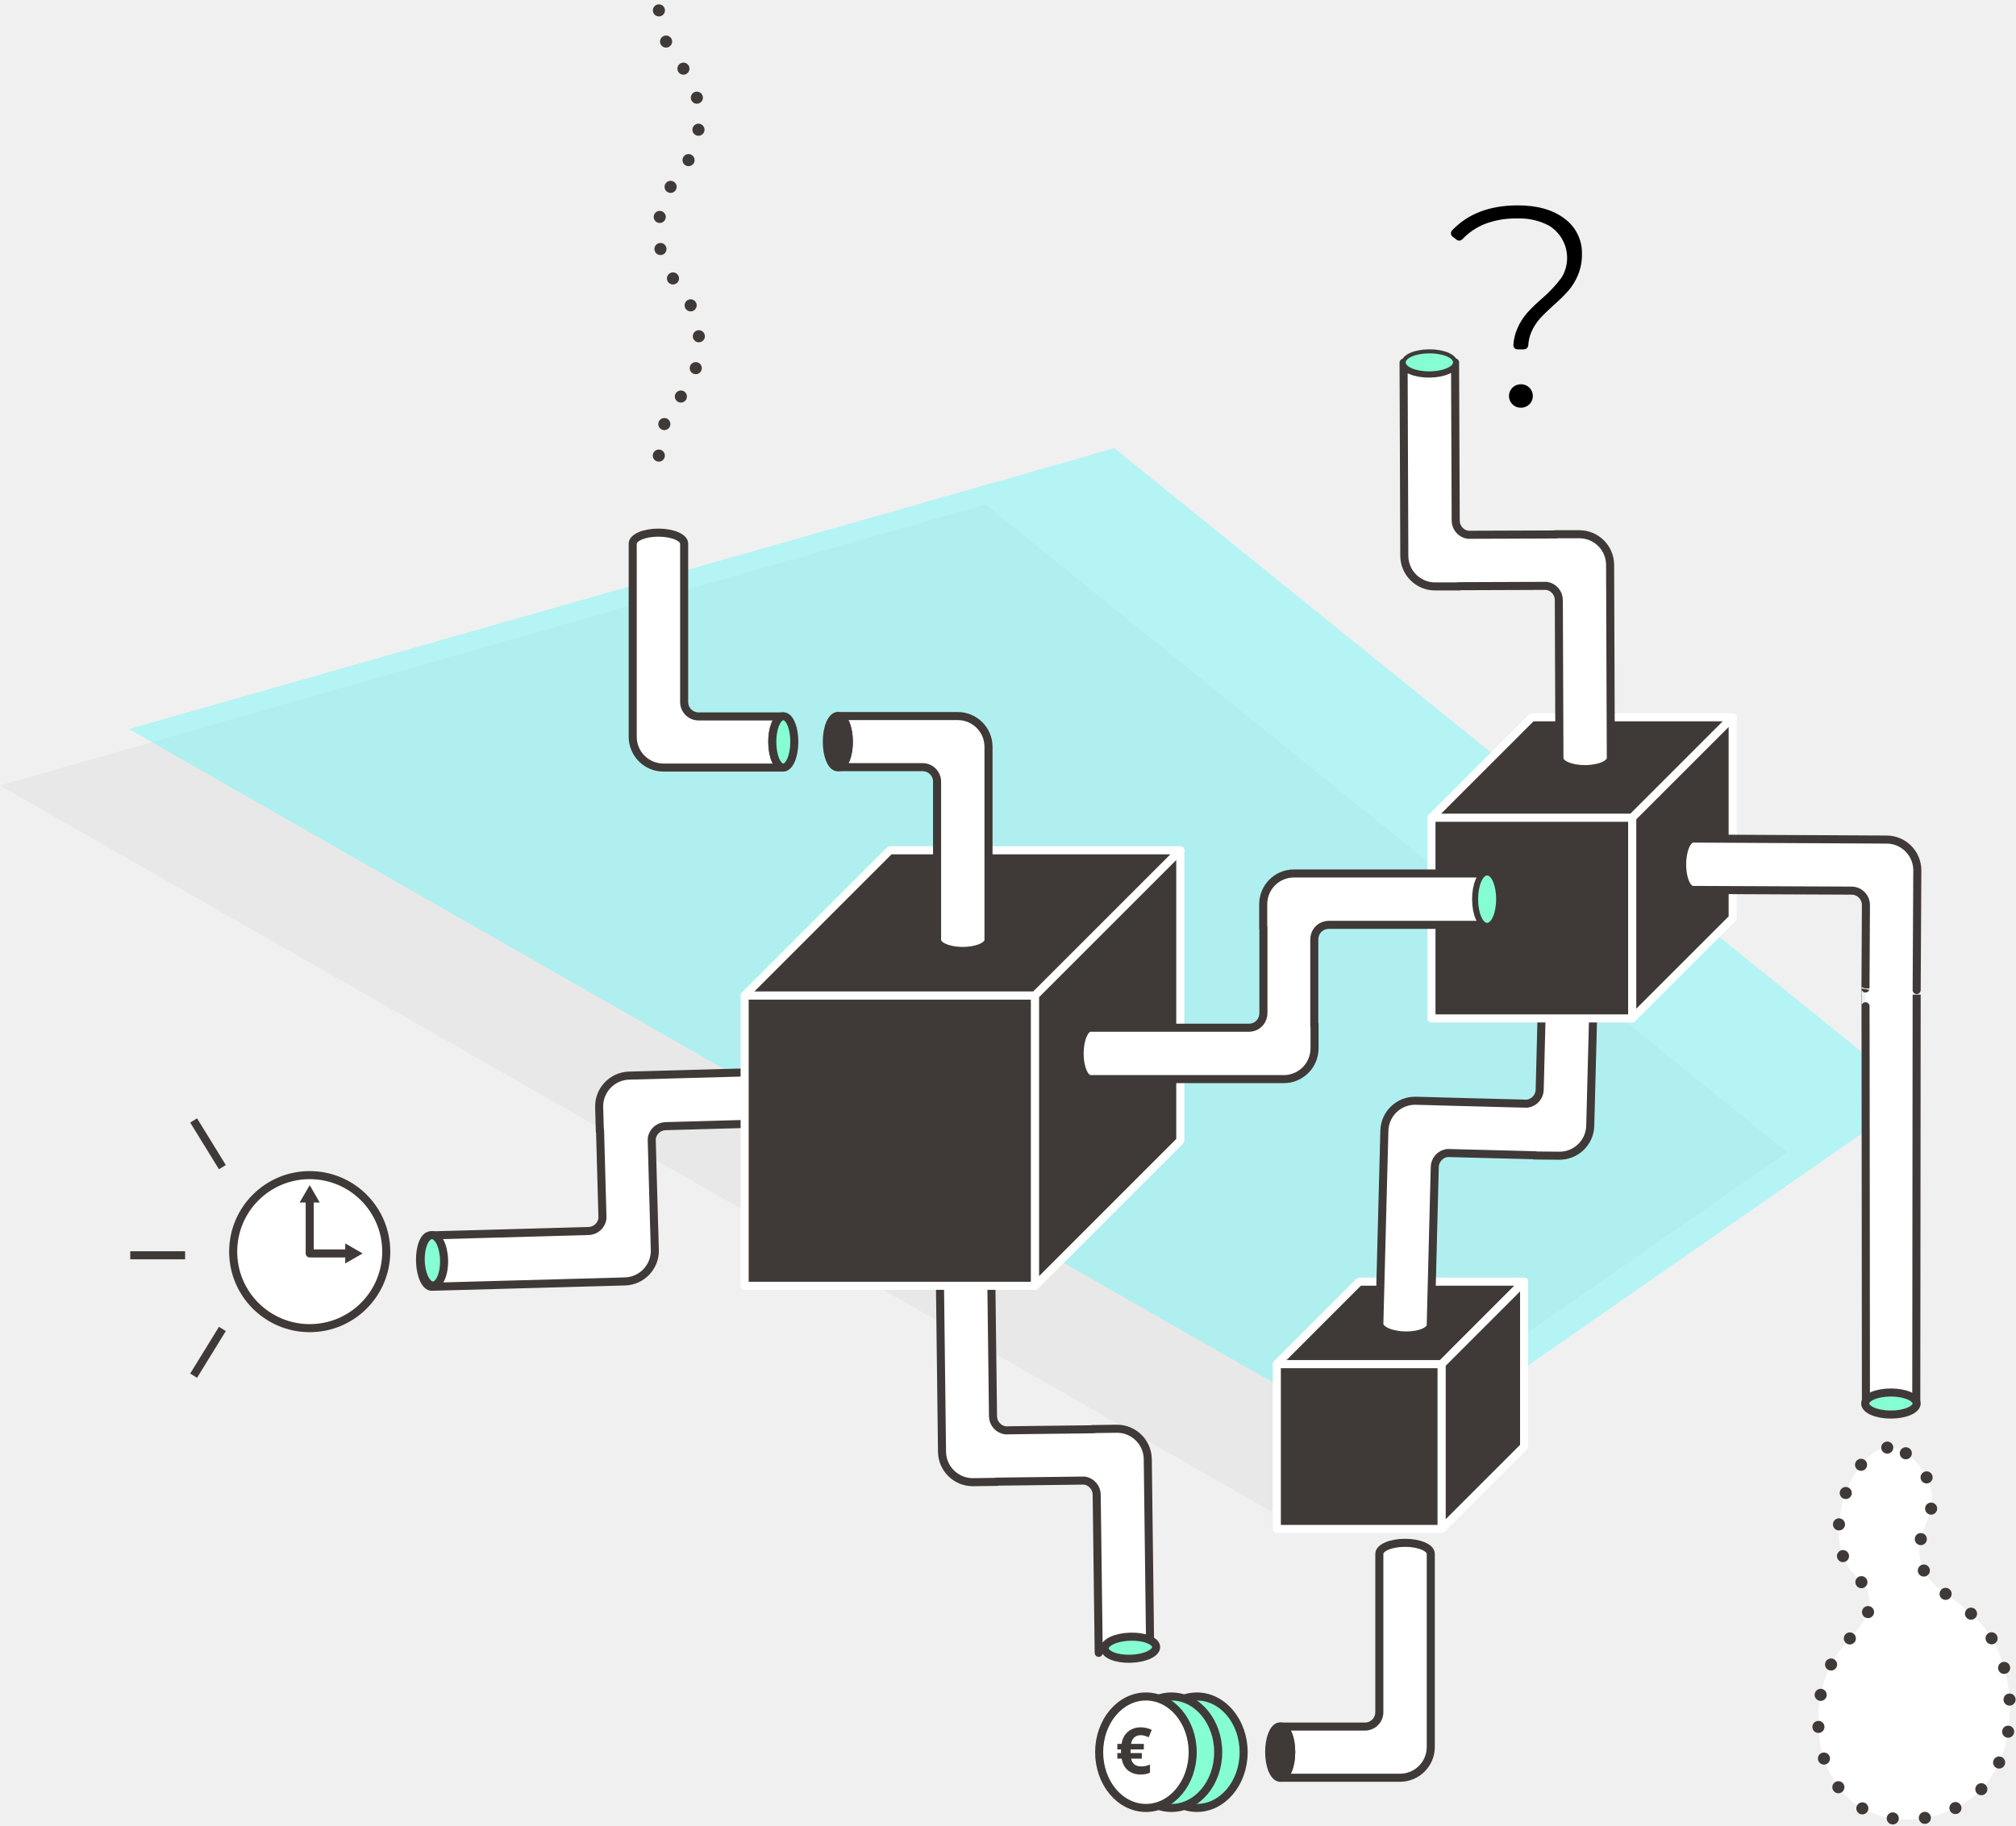
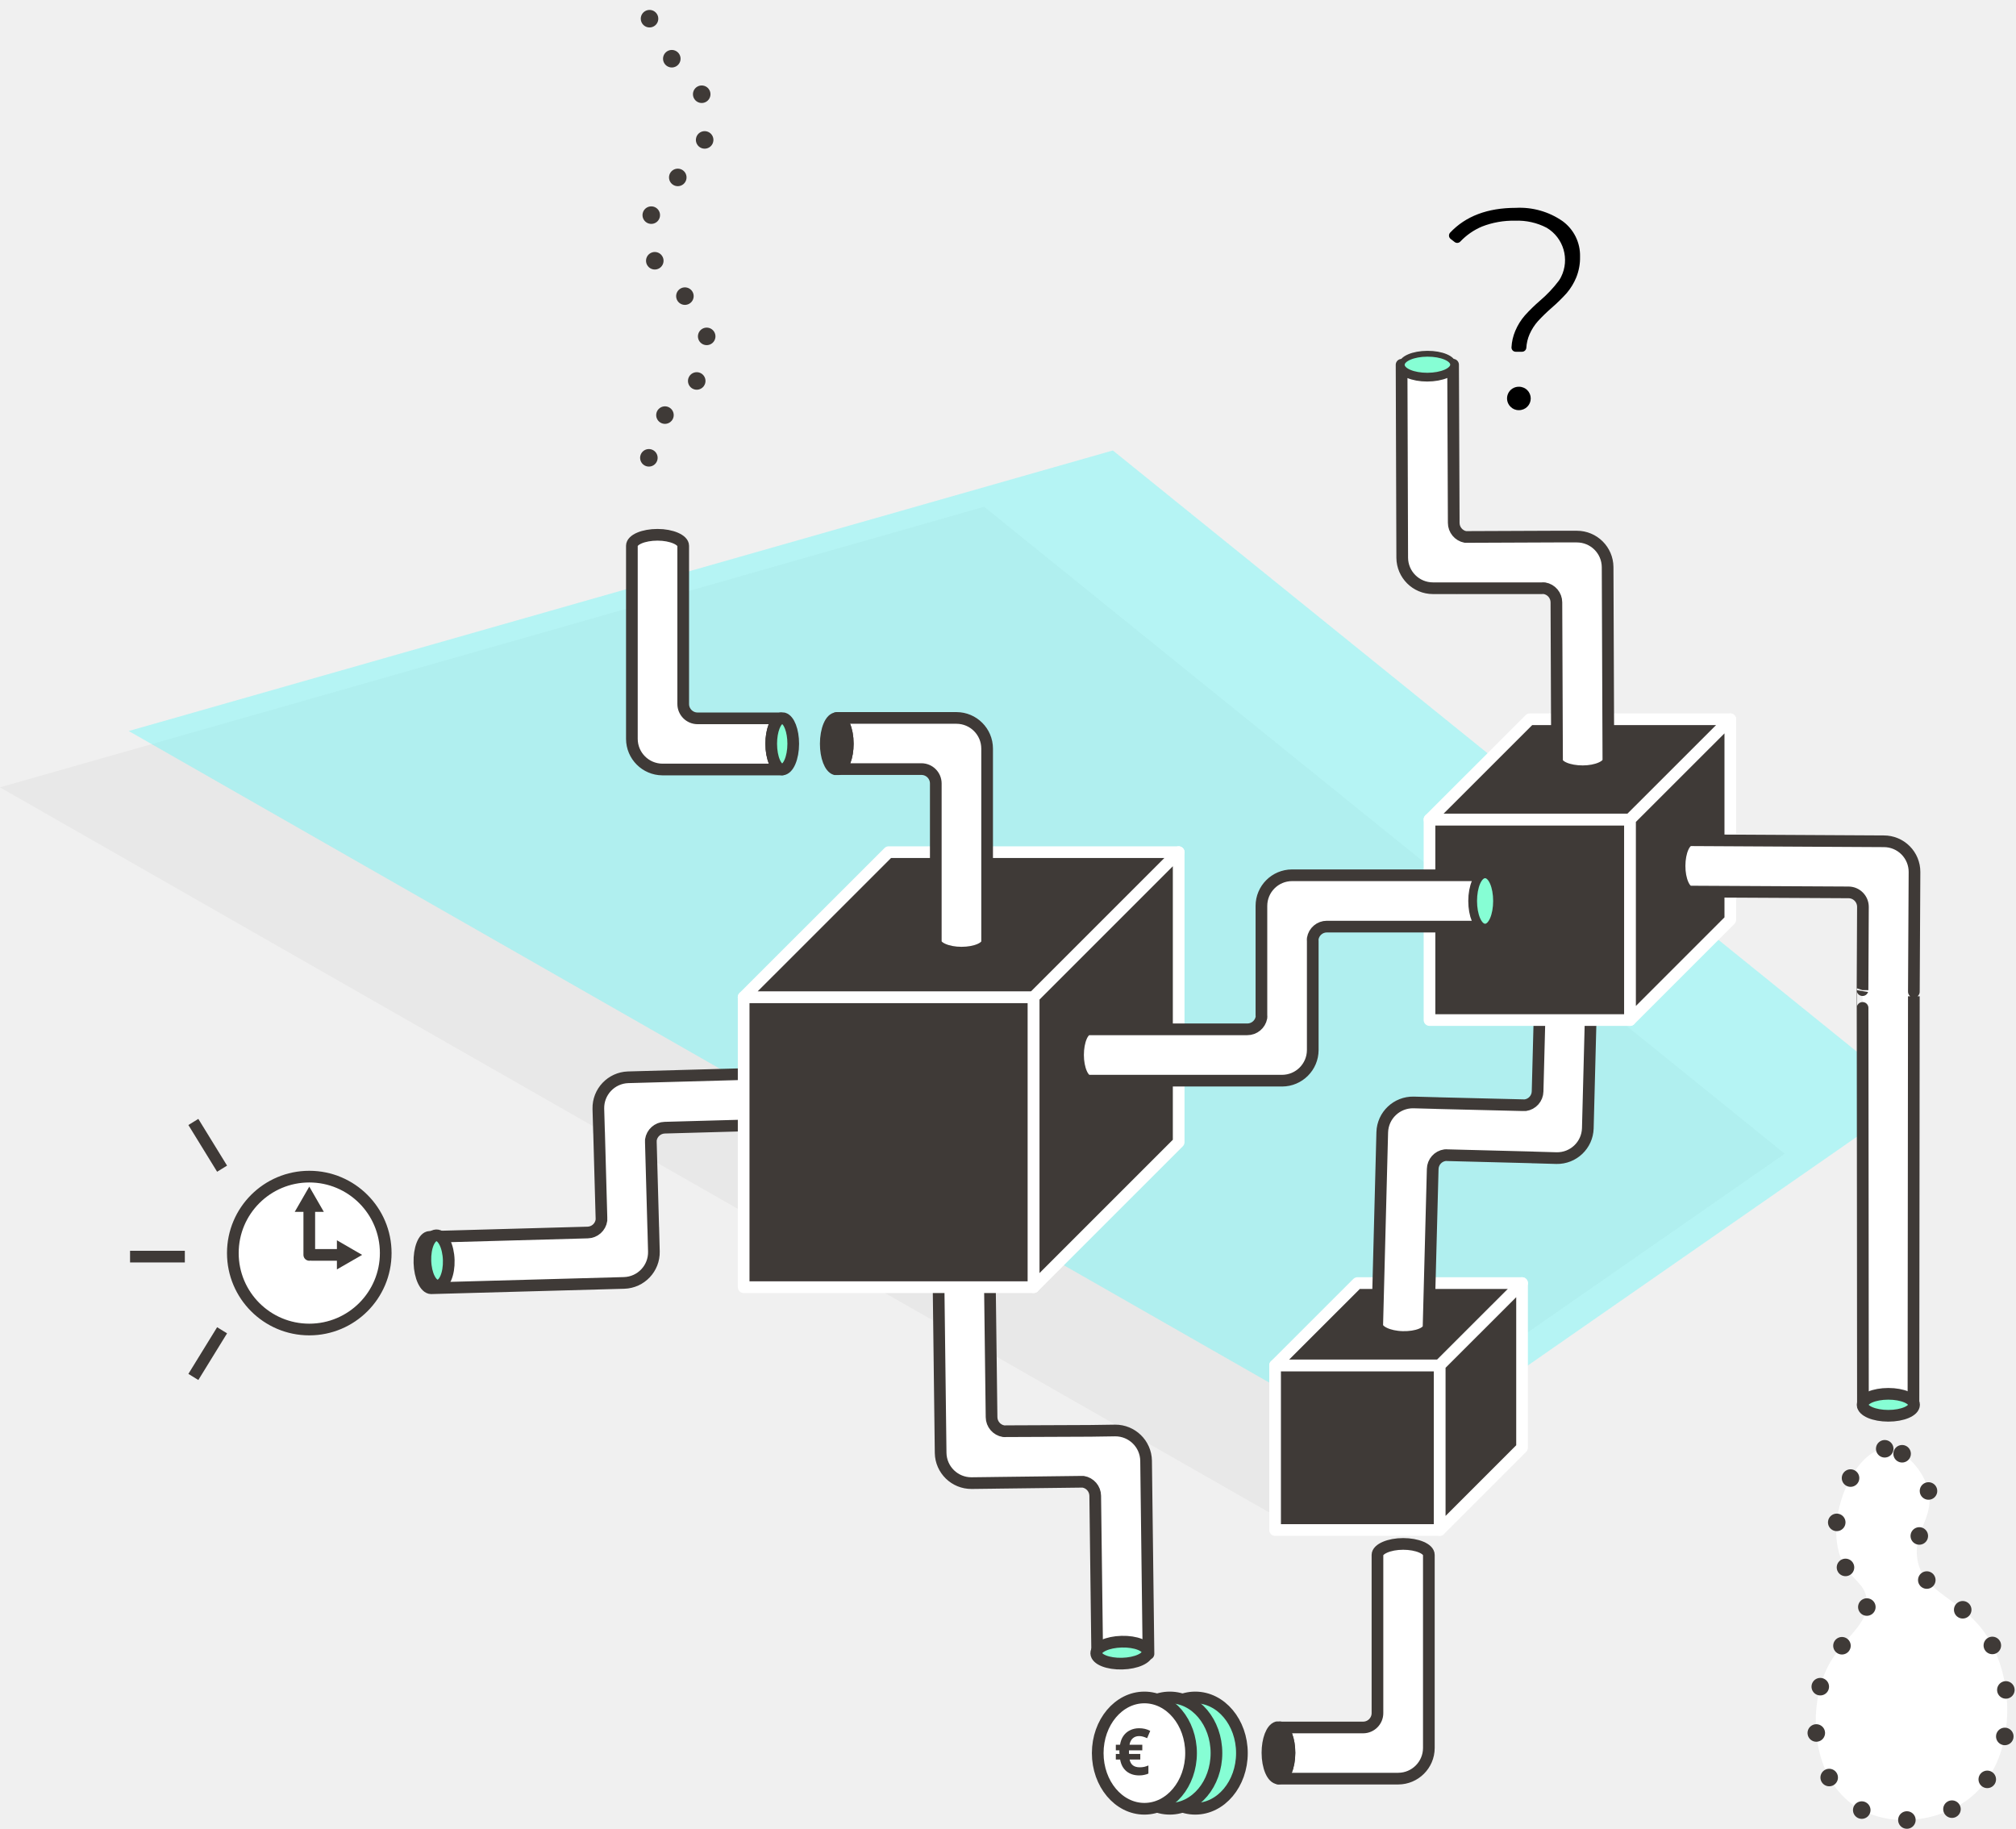
- <svg xmlns="http://www.w3.org/2000/svg" viewBox="0 0 500.5 453.27">
+ <svg xmlns="http://www.w3.org/2000/svg" viewBox="0 0 345.21 313.14">
  <defs>
-     <style>.cls-1,.cls-11,.cls-12,.cls-6,.cls-7,.cls-8{fill:#3f3a37;}.cls-1{opacity:0.05;}.cls-2{fill:#2dfefe;opacity:0.3;}.cls-15,.cls-3{fill:#fff;}.cls-10,.cls-13,.cls-14,.cls-15,.cls-3,.cls-4,.cls-5,.cls-8,.cls-9{stroke:#3f3a37;}.cls-10,.cls-13,.cls-15,.cls-3,.cls-6,.cls-8,.cls-9{stroke-linecap:round;}.cls-10,.cls-13,.cls-14,.cls-15,.cls-3,.cls-6,.cls-7,.cls-8,.cls-9{stroke-linejoin:round;}.cls-10,.cls-14,.cls-3,.cls-4,.cls-6,.cls-7,.cls-8,.cls-9{stroke-width:2px;}.cls-4,.cls-5,.cls-9{fill:#86fed4;}.cls-4,.cls-5{stroke-miterlimit:10;}.cls-6,.cls-7{stroke:#fff;}.cls-10,.cls-13,.cls-14{fill:none;}.cls-12{font-size:16.07px;font-family:Montserrat-SemiBold, Montserrat;font-weight:600;}.cls-13,.cls-15{stroke-width:3px;stroke-dasharray:0 8;}</style>
+     <style>.cls-1,.cls-11,.cls-12,.cls-6,.cls-7,.cls-8{fill:#3f3a37;}.cls-1{opacity:0.05;}.cls-2{fill:#2dfefe;opacity:0.3;}.cls-15,.cls-3{fill:#fff;}.cls-10,.cls-13,.cls-14,.cls-15,.cls-3,.cls-4,.cls-5,.cls-8,.cls-9{stroke:#3f3a37;}.cls-10,.cls-13,.cls-15,.cls-3,.cls-6,.cls-8,.cls-9{stroke-linecap:round;}.cls-10,.cls-13,.cls-14,.cls-15,.cls-3,.cls-6,.cls-7,.cls-8,.cls-9{stroke-linejoin:round;}.cls-10,.cls-14,.cls-3,.cls-4,.cls-6,.cls-7,.cls-8,.cls-9{stroke-width:2px;}.cls-4,.cls-5,.cls-9{fill:#86fed4;}.cls-4,.cls-5{stroke-miterlimit:10;}.cls-6,.cls-7{stroke:#fff;}.cls-10,.cls-13,.cls-14{fill:none;}.cls-12{font-size:11.07px;font-family:Montserrat-SemiBold, Montserrat;font-weight:600;}.cls-13,.cls-15{stroke-width:3px;stroke-dasharray:0 8;}</style>
  </defs>
  <g id="Layer_2" data-name="Layer 2">
    <g id="Layer_1-2" data-name="Layer 1">
-       <polygon class="cls-1" points="443.69 286.13 315.46 375.26 0 195.06 244.66 125.3 443.69 286.13" />
-       <polygon class="cls-2" points="475.69 272.13 347.46 361.26 32 181.06 276.66 111.3 475.69 272.13" />
-       <path class="cls-3" d="M272.77,410.46l-.5-39.3a3.58,3.58,0,0,0-3-3.48,3.94,3.94,0,0,0-.6,0l-21.39.26a1,1,0,0,0,.29.05l-6,.08a7.64,7.64,0,0,1-7.7-7.51l-.59-48c0-1.51,2.83-2.77,6.35-2.8s6.4,1.14,6.41,2.65v0l.49,39.3a3.58,3.58,0,0,0,3,3.48,3.08,3.08,0,0,0,.61,0l21.39-.26a1.1,1.1,0,0,0-.35-.05l6.07-.08a7.64,7.64,0,0,1,7.7,7.51l.6,48c0-1.52-2.9-2.71-6.42-2.66S272.79,409,272.77,410.46Z" />
-       <ellipse class="cls-4" cx="278.93" cy="410.14" rx="6.38" ry="2.74" transform="matrix(1, -0.03, 0.03, 1, -10.59, 7.41)" />
-       <path class="cls-3" d="M204.53,278.57l-39.28,1.09a3.56,3.56,0,0,0-3.44,3.06,4,4,0,0,0,0,.61l.59,21.38a1.54,1.54,0,0,0,0-.3l.17,6a7.63,7.63,0,0,1-7.39,7.81l-48,1.32c-1.5.05-2.81-2.78-2.9-6.3s1-6.42,2.56-6.45h0l39.28-1.09a3.58,3.58,0,0,0,3.44-3.06,4.08,4.08,0,0,0,0-.61l-.59-21.38a1.06,1.06,0,0,0-.05.35l-.17-6.07a7.65,7.65,0,0,1,7.39-7.82l48-1.32c-1.52.05-2.66,2.94-2.57,6.46S203,278.57,204.53,278.57Z" />
-       <ellipse class="cls-5" cx="204.39" cy="272.19" rx="2.74" ry="6.38" transform="translate(-7.43 5.74) rotate(-1.58)" />
-       <rect class="cls-6" x="184.87" y="247.21" width="72.1" height="72.1" />
-       <polygon class="cls-6" points="293.02 211.16 256.97 247.21 184.87 247.21 220.92 211.16 293.02 211.16" />
-       <polygon class="cls-7" points="293.02 211.16 293.02 283.25 256.97 319.31 256.97 247.21 293.02 211.16" />
-       <path class="cls-3" d="M208.37,190.51h20.7a3.59,3.59,0,0,1,3.57,3.57v39.34c0,1.5,2.86,2.73,6.38,2.73s6.39-1.23,6.39-2.73v-48a7.64,7.64,0,0,0-7.61-7.6H208c1.51,0,2.73,2.86,2.73,6.38C210.76,187.43,209.72,190.13,208.37,190.51Z" />
-       <path class="cls-8" d="M208,190.56a1.06,1.06,0,0,0,.35-.05c1.35-.38,2.39-3.08,2.39-6.33,0-3.52-1.22-6.38-2.74-6.38s-2.73,2.86-2.73,6.38c0,3.25,1,5.95,2.39,6.33A1,1,0,0,0,208,190.56Z" />
-       <path class="cls-3" d="M194.12,177.91h-20.7a3.58,3.58,0,0,1-3.57-3.58V135c0-1.51-2.87-2.73-6.39-2.73s-6.38,1.22-6.38,2.73v48a7.64,7.64,0,0,0,7.61,7.61h29.77c-1.51,0-2.73-2.87-2.73-6.39C191.73,181,192.76,178.29,194.12,177.91Z" />
-       <path class="cls-9" d="M194.46,177.85a1,1,0,0,0-.34.06c-1.35.38-2.39,3.08-2.39,6.32,0,3.52,1.22,6.38,2.73,6.38s2.74-2.86,2.74-6.38c0-3.24-1-5.94-2.39-6.32A1.07,1.07,0,0,0,194.46,177.85Z" />
-       <path class="cls-3" d="M318.17,428.76h20.7a3.57,3.57,0,0,0,3.57-3.57V385.86c0-1.51,2.87-2.73,6.39-2.73s6.38,1.22,6.38,2.73v48a7.64,7.64,0,0,1-7.61,7.61H317.83c1.51,0,2.73-2.87,2.73-6.39C320.56,431.84,319.53,429.15,318.17,428.76Z" />
-       <path class="cls-8" d="M317.83,428.71a1.27,1.27,0,0,1,.34.05c1.35.39,2.39,3.08,2.39,6.33,0,3.52-1.22,6.38-2.73,6.38s-2.74-2.86-2.74-6.38c0-3.25,1-5.94,2.39-6.33A1.41,1.41,0,0,1,317.83,428.71Z" />
-       <ellipse class="cls-4" cx="107.37" cy="312.97" rx="2.9" ry="6.25" transform="translate(-8.12 2.9) rotate(-1.49)" />
-       <rect class="cls-6" x="316.99" y="338.75" width="40.93" height="40.93" />
-       <polygon class="cls-6" points="378.38 318.28 357.92 338.75 316.99 338.75 337.45 318.28 378.38 318.28" />
-       <polygon class="cls-7" points="378.38 318.28 378.38 359.21 357.92 379.67 357.92 338.75 378.38 318.28" />
-       <path class="cls-3" d="M383.25,231.35l-1,39.28a3.58,3.58,0,0,1-3.06,3.44,4,4,0,0,1-.61,0l-21.38-.56a1,1,0,0,1,.29,0l-6-.16a7.63,7.63,0,0,0-7.8,7.4l-1.25,48c0,1.5,2.79,2.8,6.31,2.89s6.41-1.06,6.45-2.57v0l1-39.28a3.58,3.58,0,0,1,3.05-3.45,4,4,0,0,1,.61,0l21.38.55a1.06,1.06,0,0,1-.35.05L387,287a7.63,7.63,0,0,0,7.8-7.4l1.25-48c0,1.52-2.93,2.66-6.45,2.57S383.26,232.84,383.25,231.35Z" />
-       <ellipse class="cls-5" cx="389.63" cy="231.48" rx="2.74" ry="6.38" transform="translate(148.08 614.95) rotate(-88.51)" />
-       <rect class="cls-6" x="355.38" y="203.05" width="49.85" height="49.85" />
-       <polygon class="cls-6" points="430.16 178.12 405.23 203.05 355.38 203.05 380.31 178.12 430.16 178.12" />
-       <polygon class="cls-7" points="430.16 178.12 430.16 227.98 405.23 252.9 405.23 203.05 430.16 178.12" />
-       <path class="cls-3" d="M369.16,229.67H329.87a3.55,3.55,0,0,0-3.52,3,3.94,3.94,0,0,0-.06.61v21.39a1.59,1.59,0,0,0,.06-.3v6a7.64,7.64,0,0,1-7.6,7.61h-48c-1.51,0-2.73-2.86-2.72-6.38s1.22-6.38,2.73-6.38h39.33a3.58,3.58,0,0,0,3.52-3,3.94,3.94,0,0,0,.05-.6V230.24a1,1,0,0,0-.05.34v-6.07a7.63,7.63,0,0,1,7.6-7.6h48c-1.52,0-2.74,2.86-2.74,6.38S367.67,229.63,369.16,229.67Z" />
-       <ellipse class="cls-5" cx="369.2" cy="223.29" rx="2.74" ry="6.38" />
-       <path class="cls-3" d="M361.24,90l.16,39.29a3.57,3.57,0,0,0,3,3.51,3.83,3.83,0,0,0,.6,0l21.39-.08a.93.93,0,0,0-.29-.05l6,0a7.63,7.63,0,0,1,7.63,7.58l.18,48c0,1.51-2.85,2.74-6.37,2.75s-6.39-1.2-6.39-2.71v0L387,149a3.58,3.58,0,0,0-3-3.51,4,4,0,0,0-.61,0l-21.39.08a1.51,1.51,0,0,0,.35.06l-6.07,0a7.64,7.64,0,0,1-7.64-7.57l-.18-48c0,1.51,2.87,2.73,6.39,2.71S361.21,91.49,361.24,90Z" />
-       <ellipse class="cls-5" cx="354.86" cy="89.98" rx="6.38" ry="2.74" transform="translate(-0.34 1.37) rotate(-0.22)" />
-       <path class="cls-3" d="M476,216.1l-.16,29.76c0-.16-.1,102.9-.1,102.9h-12.5s-.08-103.38-.11-103.29l.11-20.71a3.57,3.57,0,0,0-3.55-3.59L420.31,221c-1.51,0-2.72-2.88-2.7-6.4s1.25-6.37,2.76-6.36l48,.25A7.64,7.64,0,0,1,476,216.1Z" />
-       <ellipse class="cls-4" cx="469.44" cy="348.54" rx="6.38" ry="2.74" />
-       <circle class="cls-3" cx="76.89" cy="310.82" r="19" />
-       <line class="cls-10" x1="76.89" y1="311.27" x2="76.89" y2="297.89" />
-       <polygon class="cls-11" points="79.38 298.62 76.89 294.31 74.39 298.62 79.38 298.62" />
-       <line class="cls-10" x1="77.53" y1="311.27" x2="86.44" y2="311.27" />
-       <polygon class="cls-11" points="85.71 313.76 90.03 311.27 85.71 308.78 85.71 313.76" />
-       <ellipse class="cls-9" cx="297.14" cy="435.13" rx="11.61" ry="13.84" />
-       <ellipse class="cls-9" cx="290.82" cy="435.13" rx="11.61" ry="13.84" />
-       <ellipse class="cls-3" cx="284.49" cy="435.13" rx="11.61" ry="13.84" />
-       <text class="cls-12" transform="translate(276.88 440.51)">€</text>
-       <path class="cls-13" d="M163.56,113.14c0-14,10-14,10-27.92s-10-13.94-10-27.9,10-14,10-27.92-10-13.94-10-27.9" />
-       <path d="M376.72,81.54a14.57,14.57,0,0,1,2.37-3.79,41.34,41.34,0,0,1,3.73-3.62,31.61,31.61,0,0,0,4.71-5,7.16,7.16,0,0,0,.56-.93A9.38,9.38,0,0,0,384.51,56a15.66,15.66,0,0,0-7.86-1.75,21.24,21.24,0,0,0-8.23,1.45,15.89,15.89,0,0,0-5.37,3.71,1.05,1.05,0,0,1-1.42.12l-1-.76a1.05,1.05,0,0,1-.14-1.54Q366.36,51,376.86,51q7.23,0,11.56,3.29a10.54,10.54,0,0,1,4.32,8.83,13.09,13.09,0,0,1-1,5.21,14.31,14.31,0,0,1-2.34,3.83,39.56,39.56,0,0,1-3.72,3.65c-1.46,1.32-2.6,2.44-3.4,3.33a12.59,12.59,0,0,0-2.06,3.23,9.93,9.93,0,0,0-.81,3.39,1.08,1.08,0,0,1-1.09,1h-1.55a1,1,0,0,1-1.05-1.09A11.93,11.93,0,0,1,376.72,81.54Z" />
-       <path d="M375.51,100.43a2.91,2.91,0,0,1,2.06-5,2.89,2.89,0,0,1,2.13.85,2.91,2.91,0,0,1,0,4.11,2.89,2.89,0,0,1-2.13.85A2.79,2.79,0,0,1,375.51,100.43Z" />
-       <line class="cls-14" x1="48.07" y1="278.24" x2="55.21" y2="289.84" />
-       <line class="cls-14" x1="32.33" y1="311.72" x2="45.96" y2="311.72" />
-       <line class="cls-14" x1="48.07" y1="341.62" x2="55.21" y2="330.02" />
-       <path class="cls-15" d="M468.54,359.48c-7.57.55-15.18,17.31-10.71,27.67,2.13,5,5.69,5.38,6.25,9.82.8,6.39-6.06,9.31-9.82,17-4.84,9.86-4,26.48,6.25,33.93,8.54,6.19,21.65,4.62,29.46-1.79,11.31-9.28,11-28.36,4.46-39.28-6.27-10.43-16.91-11.15-17.85-20.53-.69-6.86,4.65-10.09,2.68-17C477.8,364.2,472.92,359.16,468.54,359.48Z" />
+       <polygon class="cls-1" points="305.61 197.55 217.28 258.94 0 134.82 168.52 86.77 305.61 197.55" />
+       <polygon class="cls-2" points="327.65 187.91 239.33 249.3 22.04 125.17 190.56 77.13 327.65 187.91" />
+       <path class="cls-3" d="M187.88,283.18l-.34-27.06a2.46,2.46,0,0,0-2.07-2.4,2.86,2.86,0,0,0-.42,0l-14.73.18a.65.65,0,0,0,.2,0l-4.15.05a5.26,5.26,0,0,1-5.3-5.17l-.41-33.07c0-1,2-1.91,4.37-1.93s4.41.79,4.42,1.82v0l.34,27.06a2.46,2.46,0,0,0,2.07,2.4,1.93,1.93,0,0,0,.42,0L187,245a.66.66,0,0,0-.24,0l4.19-.06a5.27,5.27,0,0,1,5.3,5.17l.41,33.07c0-1-2-1.86-4.42-1.83S187.89,282.16,187.88,283.18Z" />
+       <ellipse class="cls-4" cx="192.13" cy="282.97" rx="4.4" ry="1.88" transform="translate(-7.31 5.1) rotate(-1.49)" />
+       <path class="cls-3" d="M140.88,192.34l-27.06.75a2.46,2.46,0,0,0-2.37,2.11c0,.13,0,.28,0,.42l.41,14.73a1.52,1.52,0,0,0,0-.21l.11,4.15a5.26,5.26,0,0,1-5.09,5.38l-33.06.91c-1,0-1.93-1.92-2-4.34s.72-4.42,1.75-4.45h0l27.06-.75a2.45,2.45,0,0,0,2.36-2.11,2.86,2.86,0,0,0,0-.42l-.41-14.72a1,1,0,0,0,0,.24l-.12-4.18a5.27,5.27,0,0,1,5.1-5.39l33.05-.91c-1,0-1.83,2-1.76,4.45S139.85,192.34,140.88,192.34Z" />
+       <ellipse class="cls-5" cx="140.78" cy="187.95" rx="1.88" ry="4.4" transform="translate(-5.13 3.96) rotate(-1.58)" />
+       <rect class="cls-6" x="127.34" y="170.74" width="49.66" height="49.66" />
+       <polygon class="cls-6" points="201.83 145.91 177 170.74 127.33 170.74 152.17 145.91 201.83 145.91" />
+       <polygon class="cls-7" points="201.83 145.91 201.83 195.57 177 220.4 177 170.74 201.83 145.91" />
+       <path class="cls-3" d="M143.52,131.69h14.26a2.46,2.46,0,0,1,2.46,2.46v27.09c0,1,2,1.88,4.4,1.88s4.39-.84,4.39-1.88V128.17a5.26,5.26,0,0,0-5.24-5.24h-20.5c1,0,1.88,2,1.88,4.4C145.17,129.57,144.46,131.42,143.52,131.69Z" />
+       <path class="cls-8" d="M143.28,131.72a.93.93,0,0,0,.24,0c.93-.27,1.65-2.13,1.65-4.36,0-2.43-.84-4.4-1.89-4.4s-1.88,2-1.88,4.4c0,2.23.72,4.09,1.65,4.36A.91.91,0,0,0,143.28,131.72Z" />
+       <path class="cls-3" d="M133.71,123H119.45a2.46,2.46,0,0,1-2.46-2.45V93.45c0-1-2-1.88-4.4-1.88s-4.39.84-4.39,1.88v33.07a5.26,5.26,0,0,0,5.23,5.24h20.51c-1,0-1.88-2-1.88-4.4C132.06,125.13,132.77,123.27,133.71,123Z" />
+       <path class="cls-9" d="M133.94,123a.62.62,0,0,0-.23,0c-.93.26-1.65,2.12-1.65,4.35,0,2.43.84,4.4,1.88,4.4s1.89-2,1.89-4.4c0-2.23-.72-4.09-1.65-4.35A.64.64,0,0,0,133.94,123Z" />
+       <path class="cls-3" d="M219.15,295.79h14.26a2.46,2.46,0,0,0,2.46-2.46V266.24c0-1,2-1.88,4.4-1.88s4.4.84,4.4,1.88v33.07a5.26,5.26,0,0,1-5.24,5.24H218.92c1,0,1.88-2,1.88-4.4C220.8,297.91,220.09,296.06,219.15,295.79Z" />
+       <path class="cls-8" d="M218.92,295.76a1.05,1.05,0,0,1,.24,0c.93.27,1.64,2.13,1.64,4.36,0,2.43-.84,4.4-1.88,4.4s-1.89-2-1.89-4.4c0-2.23.72-4.09,1.65-4.36A.93.93,0,0,1,218.92,295.76Z" />
+       <ellipse class="cls-4" cx="73.96" cy="216.04" rx="2" ry="4.3" transform="matrix(1, -0.03, 0.03, 1, -5.6, 2)" />
+       <rect class="cls-6" x="218.34" y="233.79" width="28.19" height="28.19" />
+       <polygon class="cls-6" points="260.63 219.7 246.53 233.79 218.34 233.79 232.44 219.7 260.63 219.7" />
+       <polygon class="cls-7" points="260.63 219.7 260.63 247.88 246.53 261.98 246.53 233.79 260.63 219.7" />
+       <path class="cls-3" d="M264,159.82l-.71,27.05a2.44,2.44,0,0,1-2.1,2.37,2.86,2.86,0,0,1-.42,0L246,188.88l.21,0-4.15-.11a5.26,5.26,0,0,0-5.37,5.1l-.86,33.06c0,1,1.92,1.94,4.34,2s4.42-.72,4.45-1.76v0l.71-27a2.44,2.44,0,0,1,2.1-2.37,1.93,1.93,0,0,1,.42,0l14.73.38a.69.69,0,0,1-.24,0l4.18.12a5.26,5.26,0,0,0,5.37-5.1l.86-33.06c0,1-2,1.83-4.44,1.77S264,160.84,264,159.82Z" />
+       <ellipse class="cls-5" cx="268.38" cy="159.9" rx="1.88" ry="4.4" transform="translate(101.54 424.02) rotate(-88.51)" />
+       <rect class="cls-6" x="244.78" y="140.32" width="34.34" height="34.34" />
+       <polygon class="cls-6" points="296.29 123.16 279.12 140.32 244.78 140.32 261.95 123.16 296.29 123.16" />
+       <polygon class="cls-7" points="296.29 123.16 296.29 157.49 279.12 174.66 279.12 140.32 296.29 123.16" />
+       <path class="cls-3" d="M254.28,158.66H227.21a2.45,2.45,0,0,0-2.42,2.05,1.78,1.78,0,0,0,0,.41v14.74a.76.76,0,0,0,0-.21v4.15a5.26,5.26,0,0,1-5.24,5.24H186.48c-1,0-1.88-2-1.88-4.4s.84-4.4,1.88-4.39h27.09a2.46,2.46,0,0,0,2.43-2,1.93,1.93,0,0,0,0-.42V159.05a1.05,1.05,0,0,0,0,.24v-4.18a5.25,5.25,0,0,1,5.23-5.24H254.3c-1,0-1.88,2-1.88,4.4S253.25,158.63,254.28,158.66Z" />
+       <ellipse class="cls-5" cx="254.3" cy="154.27" rx="1.88" ry="4.4" />
+       <path class="cls-3" d="M248.82,62.45l.11,27.07a2.46,2.46,0,0,0,2,2.42,2.86,2.86,0,0,0,.42,0l14.73-.06a.69.69,0,0,0-.2,0l4.14,0a5.26,5.26,0,0,1,5.26,5.22l.13,33.07c0,1-2,1.89-4.39,1.89s-4.4-.82-4.4-1.86v0l-.11-27.06a2.46,2.46,0,0,0-2.05-2.42,1.93,1.93,0,0,0-.42,0l-14.73,0a.67.67,0,0,0,.24,0l-4.19,0a5.26,5.26,0,0,1-5.25-5.22L240,62.46c0,1,2,1.88,4.4,1.87S248.8,63.48,248.82,62.45Z" />
+       <ellipse class="cls-5" cx="244.43" cy="62.45" rx="4.4" ry="1.88" transform="translate(-0.24 0.94) rotate(-0.22)" />
+       <path class="cls-3" d="M327.83,149.31l-.11,20.5c0-.11-.07,70.88-.07,70.88H319s-.05-71.21-.07-71.15l.07-14.26a2.48,2.48,0,0,0-2.44-2.48l-27.09-.14c-1,0-1.88-2-1.87-4.41s.87-4.39,1.91-4.38l33.07.18A5.24,5.24,0,0,1,327.83,149.31Z" />
+       <ellipse class="cls-4" cx="323.35" cy="240.54" rx="4.4" ry="1.88" />
+       <circle class="cls-3" cx="52.96" cy="214.56" r="13.09" />
+       <line class="cls-10" x1="52.96" y1="214.87" x2="52.96" y2="206.77" />
+       <polygon class="cls-11" points="55.45 207.5 52.96 203.18 50.47 207.5 55.45 207.5" />
+       <line class="cls-10" x1="53.4" y1="214.87" x2="58.42" y2="214.87" />
+       <polygon class="cls-11" points="57.69 217.36 62.01 214.87 57.69 212.37 57.69 217.36" />
+       <ellipse class="cls-9" cx="204.67" cy="300.18" rx="7.99" ry="9.53" />
+       <ellipse class="cls-9" cx="200.31" cy="300.18" rx="7.99" ry="9.53" />
+       <ellipse class="cls-3" cx="195.96" cy="300.18" rx="7.99" ry="9.53" />
+       <text class="cls-12" transform="translate(190.71 303.89)">€</text>
+       <path class="cls-13" d="M111.11,78.39c0-9.61,10-9.62,10-19.23s-10-9.6-10-19.21,10-9.63,10-19.24-10-9.6-10-19.21" />
+       <path d="M259.48,56.63A9.86,9.86,0,0,1,261.12,54a29.6,29.6,0,0,1,2.56-2.5,21.28,21.28,0,0,0,3.25-3.44,4.5,4.5,0,0,0,.38-.64A6.45,6.45,0,0,0,264.85,39a10.77,10.77,0,0,0-5.42-1.21,14.72,14.72,0,0,0-5.66,1,10.94,10.94,0,0,0-3.7,2.56.73.73,0,0,1-1,.08l-.67-.52a.73.73,0,0,1-.1-1.06q4-4.26,11.26-4.26a12.84,12.84,0,0,1,8,2.27,7.3,7.3,0,0,1,3,6.09,9,9,0,0,1-.66,3.58,10.06,10.06,0,0,1-1.61,2.64,28.36,28.36,0,0,1-2.57,2.52A30.77,30.77,0,0,0,263.34,55a8.54,8.54,0,0,0-1.42,2.22,6.81,6.81,0,0,0-.56,2.34.74.74,0,0,1-.75.67h-1.06a.73.73,0,0,1-.73-.75A8.28,8.28,0,0,1,259.48,56.63Z" />
+       <path d="M258.65,69.64a2,2,0,0,1,1.42-3.42,2,2,0,0,1,1.46.59,2,2,0,0,1,0,2.83,2,2,0,0,1-1.46.59A1.93,1.93,0,0,1,258.65,69.64Z" />
+       <line class="cls-14" x1="33.11" y1="192.11" x2="38.03" y2="200.11" />
+       <line class="cls-14" x1="22.27" y1="215.17" x2="31.65" y2="215.17" />
+       <line class="cls-14" x1="33.11" y1="235.77" x2="38.03" y2="227.78" />
+       <path class="cls-15" d="M322.73,248.07c-5.22.38-10.46,11.92-7.38,19.06,1.47,3.41,3.92,3.71,4.31,6.77.55,4.39-4.18,6.41-6.77,11.68-3.33,6.79-2.77,18.24,4.31,23.37,5.88,4.26,14.91,3.18,20.29-1.23,7.79-6.4,7.6-19.54,3.07-27.06-4.32-7.18-11.65-7.68-12.3-14.14-.47-4.73,3.2-6.95,1.85-11.69C329.1,251.33,325.74,247.85,322.73,248.07Z" />
    </g>
  </g>
</svg>
